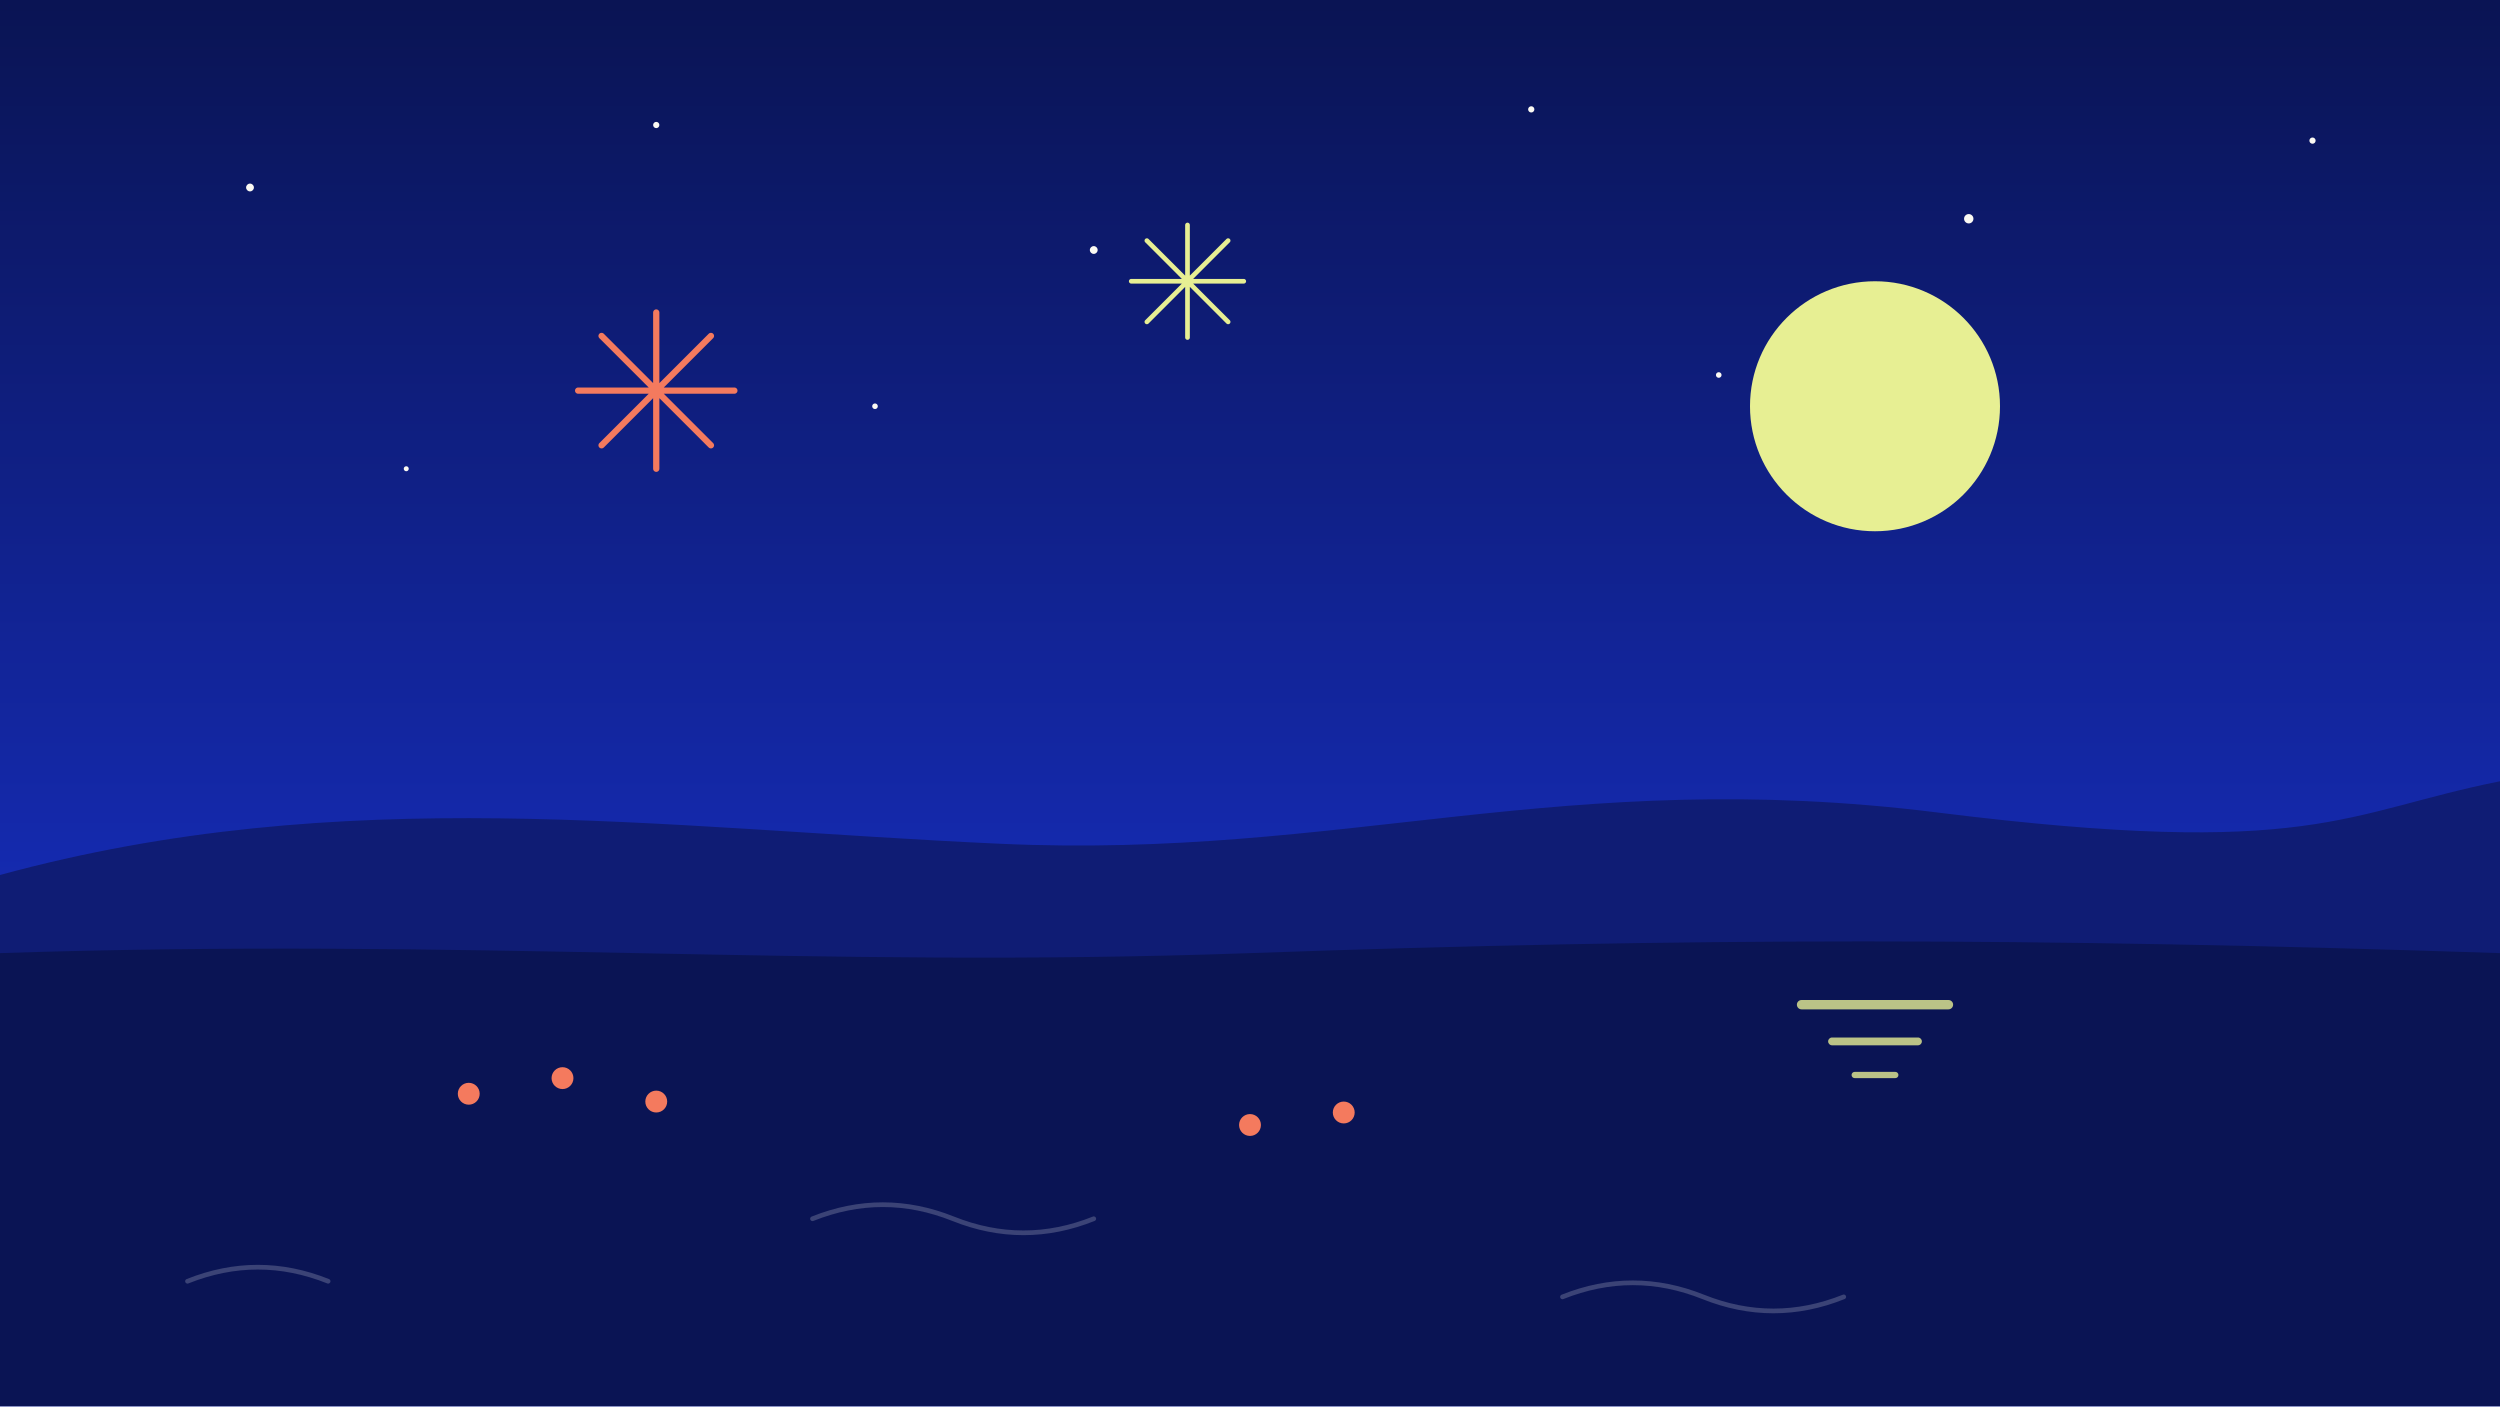
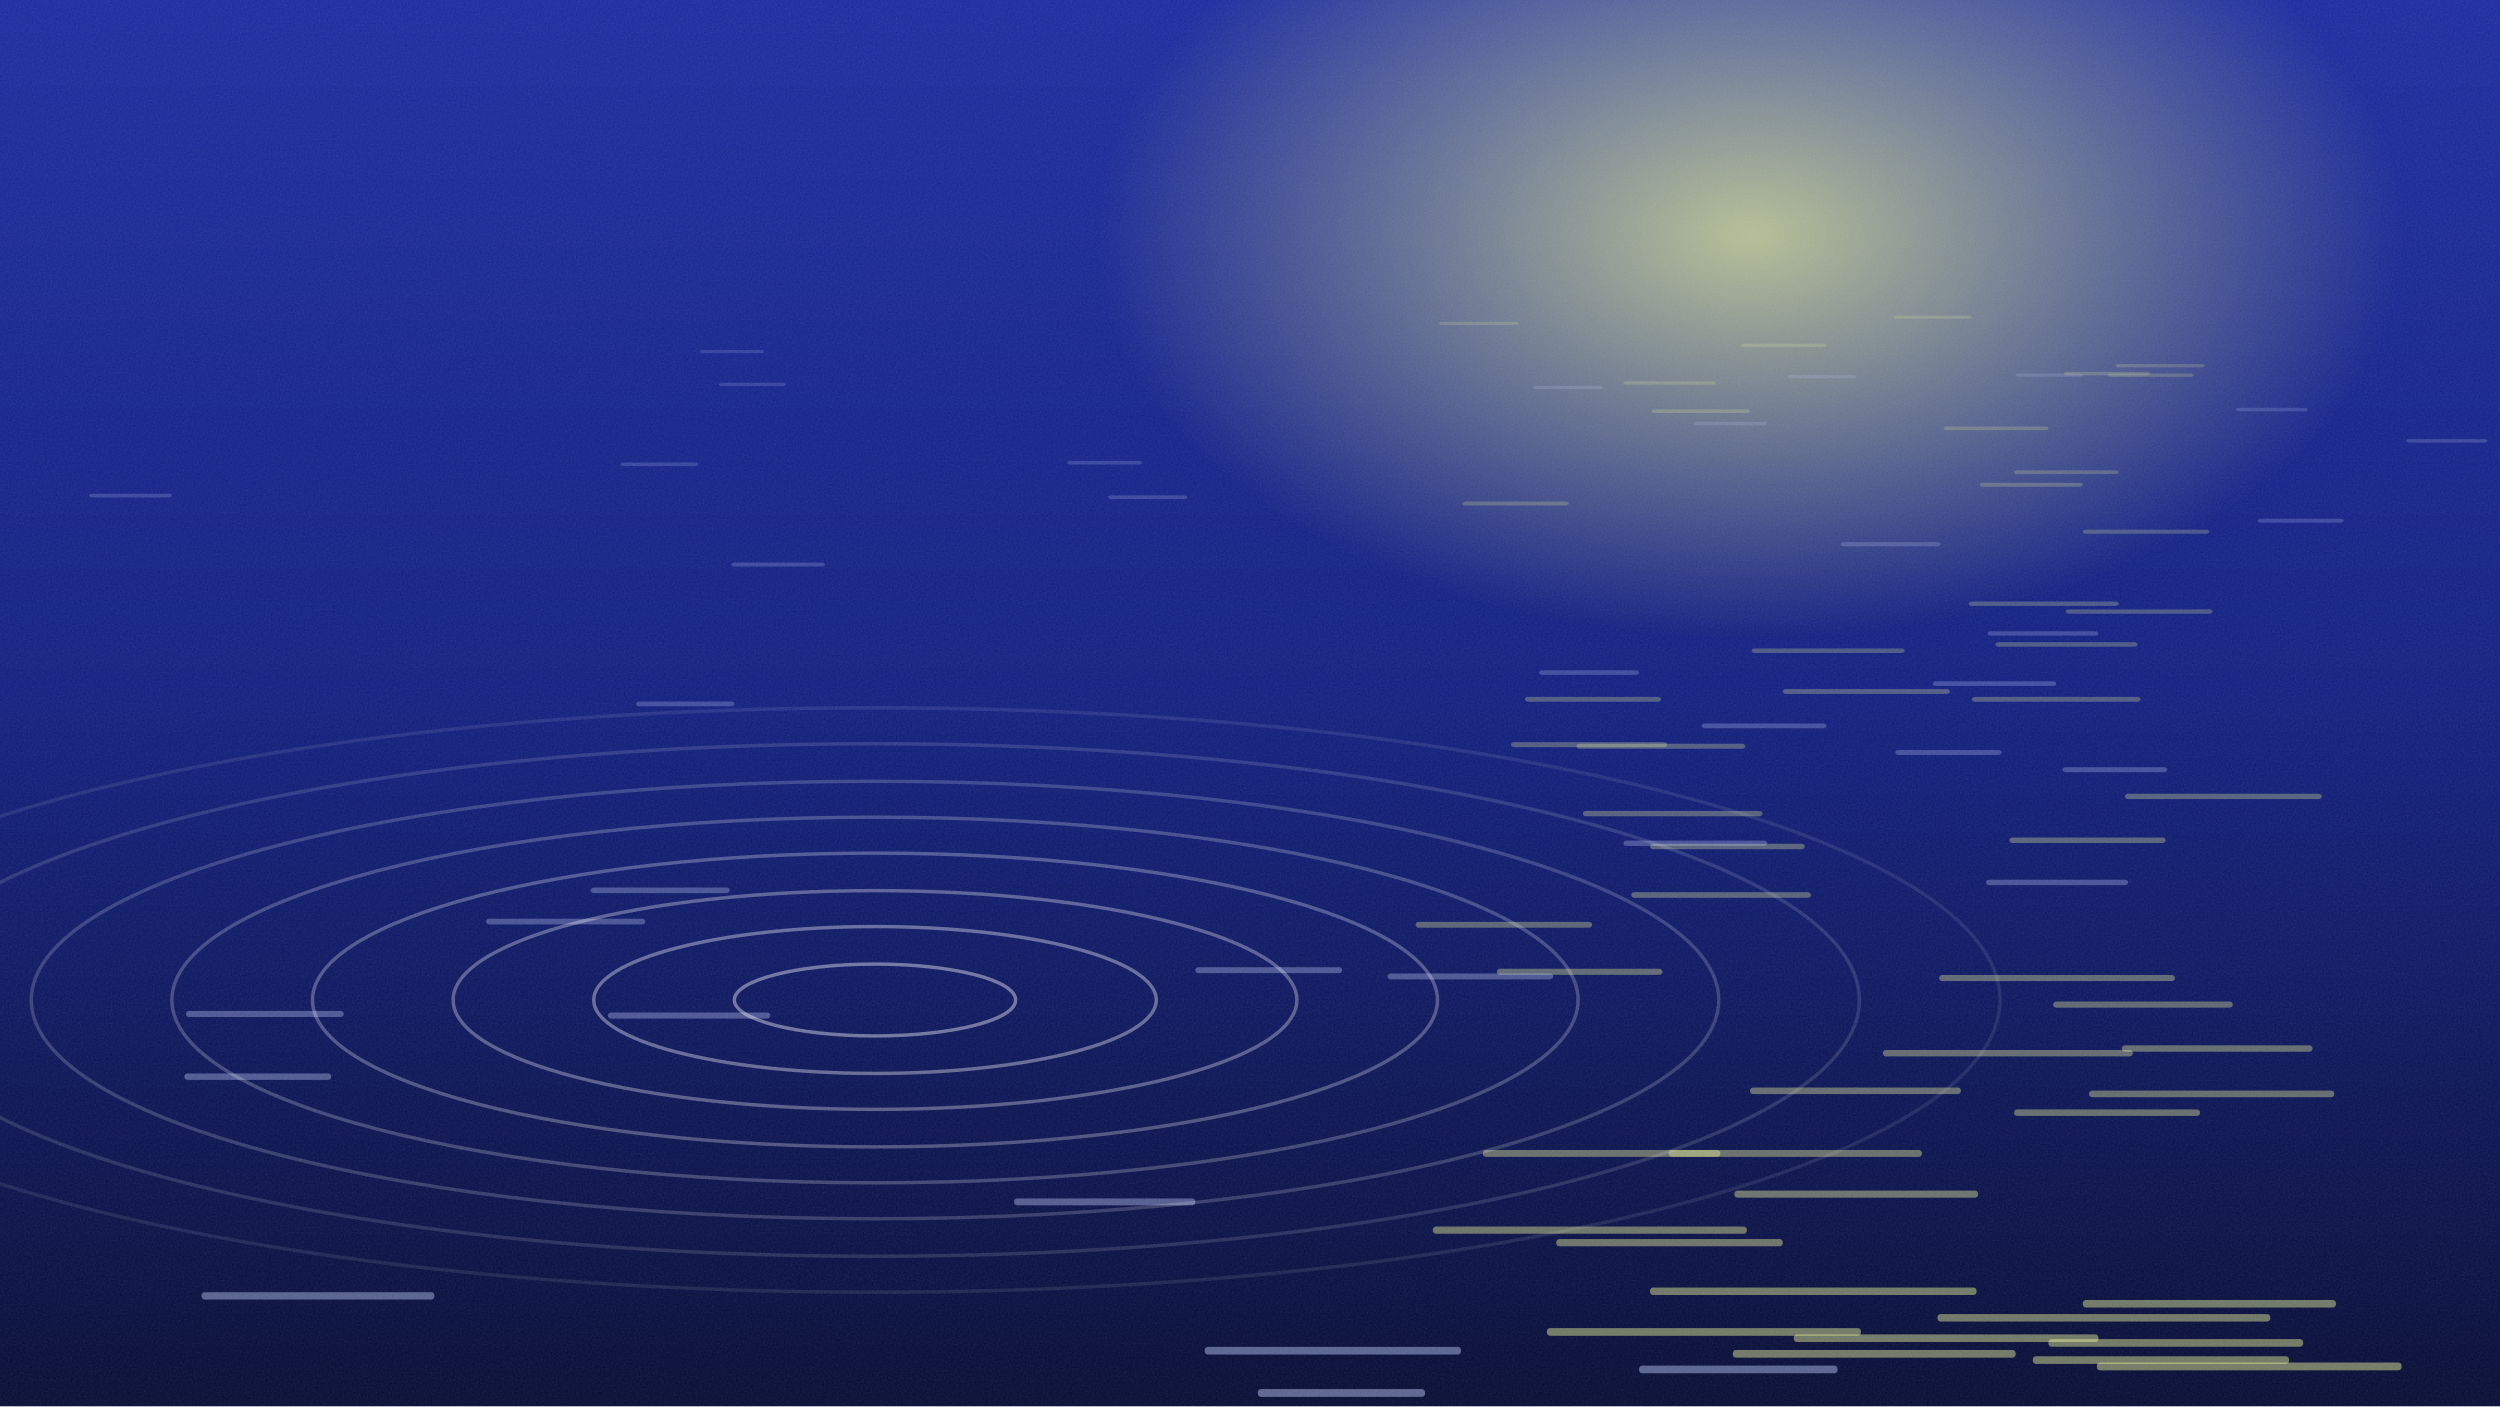
<svg xmlns="http://www.w3.org/2000/svg" viewBox="0 0 1600 900" width="1600" height="900">
  <defs>
-     <linearGradient id="n" x1="0" y1="0" x2="0" y2="1">
-       <stop offset="0" stop-color="#0A1454" />
-       <stop offset="1" stop-color="#1B37E6" />
+     <linearGradient id="w" x1="0" y1="0" x2="0" y2="1">
+       <stop offset="0" stop-color="#1B2B9E" />
+       <stop offset=".5" stop-color="#111E7E" />
+       <stop offset="1" stop-color="#050B33" />
    </linearGradient>
+     <radialGradient id="moon" cx=".5" cy=".5" r=".5">
+       <stop offset="0" stop-color="#E7EF93" stop-opacity=".75" />
+       <stop offset="1" stop-color="#E7EF93" stop-opacity="0" />
+     </radialGradient>
+     <filter id="grain" x="0" y="0" width="100%" height="100%">
+       <feTurbulence type="fractalNoise" baseFrequency=".85" numOctaves="2" stitchTiles="stitch" result="t" />
+       <feColorMatrix in="t" values="0 0 0 0 1  0 0 0 0 1  0 0 0 0 1  0 0 0 .55 0" />
+     </filter>
  </defs>
-   <rect width="1600" height="900" fill="url(#n)" />
-   <g fill="#FCFAF3">
-     <circle cx="160" cy="120" r="2.5" />
-     <circle cx="420" cy="80" r="2" />
-     <circle cx="700" cy="160" r="2.5" />
-     <circle cx="980" cy="70" r="2" />
-     <circle cx="1260" cy="140" r="3" />
-     <circle cx="1480" cy="90" r="2" />
-     <circle cx="560" cy="260" r="1.8" />
-     <circle cx="1100" cy="240" r="1.8" />
-     <circle cx="260" cy="300" r="1.6" />
-   </g>
-   <circle cx="1200" cy="260" r="80" fill="#E7EF93" />
-   <circle cx="1230" cy="240" r="72" fill="#0F1C74" opacity=".0" />
-   <g stroke="#F47A5E" stroke-width="4" stroke-linecap="round">
-     <path d="M420 250 v-50 M420 250 l35-35 M420 250 h50 M420 250 l35 35 M420 250 l-35-35 M420 250 h-50 M420 250 l-35 35 M420 250 v50" />
-   </g>
-   <g stroke="#E7EF93" stroke-width="3" stroke-linecap="round">
-     <path d="M760 180 v-36 M760 180 l26-26 M760 180 h36 M760 180 l26 26 M760 180 l-26-26 M760 180 h-36 M760 180 l-26 26 M760 180 v36" />
-   </g>
-   <path d="M0 560 C220 500 420 530 640 540 S1000 490 1240 520 1500 520 1600 500 V620 H0Z" fill="#0F1C74" />
-   <path d="M0 610 C300 600 520 620 800 610 S1300 600 1600 610 V900 H0Z" fill="#0A1454" />
-   <g fill="#E7EF93" opacity=".8">
-     <rect x="1150" y="640" width="100" height="6" rx="3" />
-     <rect x="1170" y="664" width="60" height="5" rx="2.5" />
-     <rect x="1185" y="686" width="30" height="4" rx="2" />
-   </g>
-   <g fill="#F47A5E">
-     <circle cx="300" cy="700" r="7" />
-     <circle cx="360" cy="690" r="7" />
-     <circle cx="420" cy="705" r="7" />
-     <circle cx="800" cy="720" r="7" />
-     <circle cx="860" cy="712" r="7" />
-   </g>
-   <g fill="none" stroke="#FFFFFF" stroke-opacity=".2" stroke-width="3" stroke-linecap="round">
-     <path d="M520 780c30-12 60-12 90 0s60 12 90 0" />
-     <path d="M1000 830c30-12 60-12 90 0s60 12 90 0" />
-     <path d="M120 820c30-12 60-12 90 0" />
-   </g>
+   <rect width="1600" height="900" fill="url(#w)" />
+   <ellipse cx="1120" cy="150" rx="420" ry="260" fill="url(#moon)" />
+   <rect x="1241" y="624" width="151" height="3.9" rx="2" fill="#E7EF93" fill-opacity="0.37" />
+   <rect x="1240" y="841" width="213" height="4.8" rx="2" fill="#E7EF93" fill-opacity="0.46" />
+   <rect x="1114" y="220" width="55" height="2.1" rx="2" fill="#E7EF93" fill-opacity="0.19" />
+   <rect x="1314" y="641" width="115" height="3.9" rx="2" fill="#E7EF93" fill-opacity="0.37" />
+   <rect x="1013" y="519" width="115" height="3.4" rx="2" fill="#E7EF93" fill-opacity="0.32" />
+   <rect x="906" y="590" width="113" height="3.7" rx="2" fill="#E7EF93" fill-opacity="0.35" />
+   <rect x="1322" y="390" width="94" height="2.8" rx="2" fill="#E7EF93" fill-opacity="0.26" />
+   <rect x="1267" y="309" width="66" height="2.5" rx="2" fill="#E7EF93" fill-opacity="0.23" />
+   <rect x="958" y="620" width="106" height="3.9" rx="2" fill="#E7EF93" fill-opacity="0.37" />
+   <rect x="996" y="793" width="145" height="4.6" rx="2" fill="#E7EF93" fill-opacity="0.44" />
+   <rect x="1301" y="868" width="164" height="4.9" rx="2" fill="#E7EF93" fill-opacity="0.47" />
+   <rect x="1148" y="854" width="195" height="4.9" rx="2" fill="#E7EF93" fill-opacity="0.47" />
+   <rect x="1333" y="339" width="81" height="2.6" rx="2" fill="#E7EF93" fill-opacity="0.24" />
+   <rect x="1311" y="857" width="163" height="4.9" rx="2" fill="#E7EF93" fill-opacity="0.47" />
+   <rect x="976" y="446" width="87" height="3.1" rx="2" fill="#E7EF93" fill-opacity="0.29" />
+   <rect x="1039" y="244" width="59" height="2.2" rx="2" fill="#E7EF93" fill-opacity="0.20" />
+   <rect x="1212" y="202" width="50" height="2.0" rx="2" fill="#E7EF93" fill-opacity="0.18" />
+   <rect x="1277" y="411" width="91" height="2.9" rx="2" fill="#E7EF93" fill-opacity="0.27" />
+   <rect x="1121" y="415" width="98" height="2.9" rx="2" fill="#E7EF93" fill-opacity="0.27" />
+   <rect x="1349" y="239" width="55" height="2.2" rx="2" fill="#E7EF93" fill-opacity="0.20" />
+   <rect x="1289" y="710" width="119" height="4.2" rx="2" fill="#E7EF93" fill-opacity="0.40" />
+   <rect x="1068" y="736" width="162" height="4.4" rx="2" fill="#E7EF93" fill-opacity="0.42" />
+   <rect x="921" y="206" width="51" height="2.0" rx="2" fill="#E7EF93" fill-opacity="0.18" />
+   <rect x="990" y="850" width="201" height="4.9" rx="2" fill="#E7EF93" fill-opacity="0.47" />
+   <rect x="1333" y="832" width="162" height="4.8" rx="2" fill="#E7EF93" fill-opacity="0.46" />
+   <rect x="1141" y="441" width="107" height="3.1" rx="2" fill="#E7EF93" fill-opacity="0.29" />
+   <rect x="1244" y="273" width="67" height="2.3" rx="2" fill="#E7EF93" fill-opacity="0.21" />
+   <rect x="917" y="785" width="201" height="4.6" rx="2" fill="#E7EF93" fill-opacity="0.44" />
+   <rect x="1057" y="262" width="63" height="2.3" rx="2" fill="#E7EF93" fill-opacity="0.21" />
+   <rect x="1056" y="824" width="209" height="4.8" rx="2" fill="#E7EF93" fill-opacity="0.46" />
+   <rect x="1044" y="571" width="115" height="3.6" rx="2" fill="#E7EF93" fill-opacity="0.34" />
+   <rect x="936" y="321" width="68" height="2.5" rx="2" fill="#E7EF93" fill-opacity="0.23" />
+   <rect x="1358" y="669" width="122" height="4.1" rx="2" fill="#E7EF93" fill-opacity="0.39" />
+   <rect x="1354" y="233" width="57" height="2.1" rx="2" fill="#E7EF93" fill-opacity="0.19" />
+   <rect x="1009" y="476" width="108" height="3.2" rx="2" fill="#E7EF93" fill-opacity="0.30" />
+   <rect x="1110" y="762" width="156" height="4.5" rx="2" fill="#E7EF93" fill-opacity="0.43" />
+   <rect x="1321" y="238" width="55" height="2.2" rx="2" fill="#E7EF93" fill-opacity="0.20" />
+   <rect x="1286" y="536" width="100" height="3.5" rx="2" fill="#E7EF93" fill-opacity="0.33" />
+   <rect x="1337" y="698" width="157" height="4.2" rx="2" fill="#E7EF93" fill-opacity="0.40" />
+   <rect x="949" y="736" width="152" height="4.4" rx="2" fill="#E7EF93" fill-opacity="0.42" />
+   <rect x="1289" y="301" width="67" height="2.4" rx="2" fill="#E7EF93" fill-opacity="0.22" />
+   <rect x="1360" y="508" width="126" height="3.4" rx="2" fill="#E7EF93" fill-opacity="0.32" />
+   <rect x="1109" y="864" width="181" height="4.9" rx="2" fill="#E7EF93" fill-opacity="0.47" />
+   <rect x="1120" y="696" width="135" height="4.2" rx="2" fill="#E7EF93" fill-opacity="0.40" />
+   <rect x="967" y="475" width="100" height="3.2" rx="2" fill="#E7EF93" fill-opacity="0.30" />
+   <rect x="1342" y="872" width="195" height="5.0" rx="2" fill="#E7EF93" fill-opacity="0.48" />
+   <rect x="1056" y="540" width="99" height="3.5" rx="2" fill="#E7EF93" fill-opacity="0.33" />
+   <rect x="1260" y="385" width="96" height="2.8" rx="2" fill="#E7EF93" fill-opacity="0.26" />
+   <rect x="1262" y="446" width="108" height="3.1" rx="2" fill="#E7EF93" fill-opacity="0.29" />
+   <rect x="1205" y="672" width="160" height="4.1" rx="2" fill="#E7EF93" fill-opacity="0.39" />
+   <rect x="1039" y="538" width="92" height="3.4" rx="2" fill="#B8C3F0" fill-opacity="0.32" />
+   <rect x="57" y="316" width="53" height="2.4" rx="2" fill="#B8C3F0" fill-opacity="0.22" />
+   <rect x="1272" y="404" width="71" height="2.8" rx="2" fill="#B8C3F0" fill-opacity="0.26" />
+   <rect x="888" y="623" width="106" height="3.8" rx="2" fill="#B8C3F0" fill-opacity="0.36" />
+   <rect x="709" y="317" width="51" height="2.4" rx="2" fill="#B8C3F0" fill-opacity="0.22" />
+   <rect x="129" y="827" width="149" height="4.7" rx="2" fill="#B8C3F0" fill-opacity="0.45" />
+   <rect x="1084" y="270" width="47" height="2.2" rx="2" fill="#B8C3F0" fill-opacity="0.20" />
+   <rect x="1320" y="491" width="67" height="3.2" rx="2" fill="#B8C3F0" fill-opacity="0.30" />
+   <rect x="1431" y="261" width="46" height="2.2" rx="2" fill="#B8C3F0" fill-opacity="0.20" />
+   <rect x="1540" y="281" width="52" height="2.3" rx="2" fill="#B8C3F0" fill-opacity="0.21" />
+   <rect x="683" y="295" width="48" height="2.3" rx="2" fill="#B8C3F0" fill-opacity="0.21" />
+   <rect x="985" y="429" width="64" height="2.9" rx="2" fill="#B8C3F0" fill-opacity="0.27" />
+   <rect x="118" y="687" width="94" height="4.1" rx="2" fill="#B8C3F0" fill-opacity="0.39" />
+   <rect x="649" y="767" width="116" height="4.4" rx="2" fill="#B8C3F0" fill-opacity="0.42" />
+   <rect x="765" y="619" width="94" height="3.8" rx="2" fill="#B8C3F0" fill-opacity="0.36" />
+   <rect x="1144" y="240" width="44" height="2.1" rx="2" fill="#B8C3F0" fill-opacity="0.19" />
+   <rect x="1049" y="874" width="127" height="4.9" rx="2" fill="#B8C3F0" fill-opacity="0.47" />
+   <rect x="1089" y="463" width="80" height="3.1" rx="2" fill="#B8C3F0" fill-opacity="0.29" />
+   <rect x="397" y="296" width="50" height="2.3" rx="2" fill="#B8C3F0" fill-opacity="0.21" />
+   <rect x="1271" y="563" width="91" height="3.5" rx="2" fill="#B8C3F0" fill-opacity="0.33" />
+   <rect x="1290" y="239" width="43" height="2.1" rx="2" fill="#B8C3F0" fill-opacity="0.19" />
+   <rect x="378" y="568" width="89" height="3.6" rx="2" fill="#B8C3F0" fill-opacity="0.34" />
+   <rect x="1213" y="480" width="68" height="3.2" rx="2" fill="#B8C3F0" fill-opacity="0.30" />
+   <rect x="311" y="588" width="102" height="3.6" rx="2" fill="#B8C3F0" fill-opacity="0.34" />
+   <rect x="460" y="245" width="43" height="2.1" rx="2" fill="#B8C3F0" fill-opacity="0.19" />
+   <rect x="119" y="647" width="101" height="3.9" rx="2" fill="#B8C3F0" fill-opacity="0.37" />
+   <rect x="468" y="360" width="60" height="2.6" rx="2" fill="#B8C3F0" fill-opacity="0.24" />
+   <rect x="771" y="862" width="164" height="4.9" rx="2" fill="#B8C3F0" fill-opacity="0.47" />
+   <rect x="1445" y="332" width="55" height="2.5" rx="2" fill="#B8C3F0" fill-opacity="0.23" />
+   <rect x="1178" y="347" width="64" height="2.6" rx="2" fill="#B8C3F0" fill-opacity="0.24" />
+   <rect x="448" y="224" width="41" height="2.0" rx="2" fill="#B8C3F0" fill-opacity="0.18" />
+   <rect x="407" y="449" width="63" height="3.0" rx="2" fill="#B8C3F0" fill-opacity="0.28" />
+   <rect x="981" y="247" width="45" height="2.1" rx="2" fill="#B8C3F0" fill-opacity="0.19" />
+   <rect x="805" y="889" width="107" height="5.0" rx="2" fill="#B8C3F0" fill-opacity="0.48" />
+   <rect x="1237" y="436" width="79" height="3.0" rx="2" fill="#B8C3F0" fill-opacity="0.28" />
+   <rect x="389" y="648" width="104" height="3.9" rx="2" fill="#B8C3F0" fill-opacity="0.37" />
+   <ellipse cx="560" cy="640" rx="90" ry="23" fill="none" stroke="#FFFFFF" stroke-opacity="0.40" stroke-width="2.2" />
+   <ellipse cx="560" cy="640" rx="180" ry="47" fill="none" stroke="#FFFFFF" stroke-opacity="0.36" stroke-width="2.2" />
+   <ellipse cx="560" cy="640" rx="270" ry="70" fill="none" stroke="#FFFFFF" stroke-opacity="0.31" stroke-width="2.2" />
+   <ellipse cx="560" cy="640" rx="360" ry="94" fill="none" stroke="#FFFFFF" stroke-opacity="0.27" stroke-width="2.2" />
+   <ellipse cx="560" cy="640" rx="450" ry="117" fill="none" stroke="#FFFFFF" stroke-opacity="0.22" stroke-width="2.2" />
+   <ellipse cx="560" cy="640" rx="540" ry="140" fill="none" stroke="#FFFFFF" stroke-opacity="0.18" stroke-width="2.2" />
+   <ellipse cx="560" cy="640" rx="630" ry="164" fill="none" stroke="#FFFFFF" stroke-opacity="0.13" stroke-width="2.2" />
+   <ellipse cx="560" cy="640" rx="720" ry="187" fill="none" stroke="#FFFFFF" stroke-opacity="0.09" stroke-width="2.2" />
+   <rect width="1600" height="900" filter="url(#grain)" opacity=".16" />
</svg>
